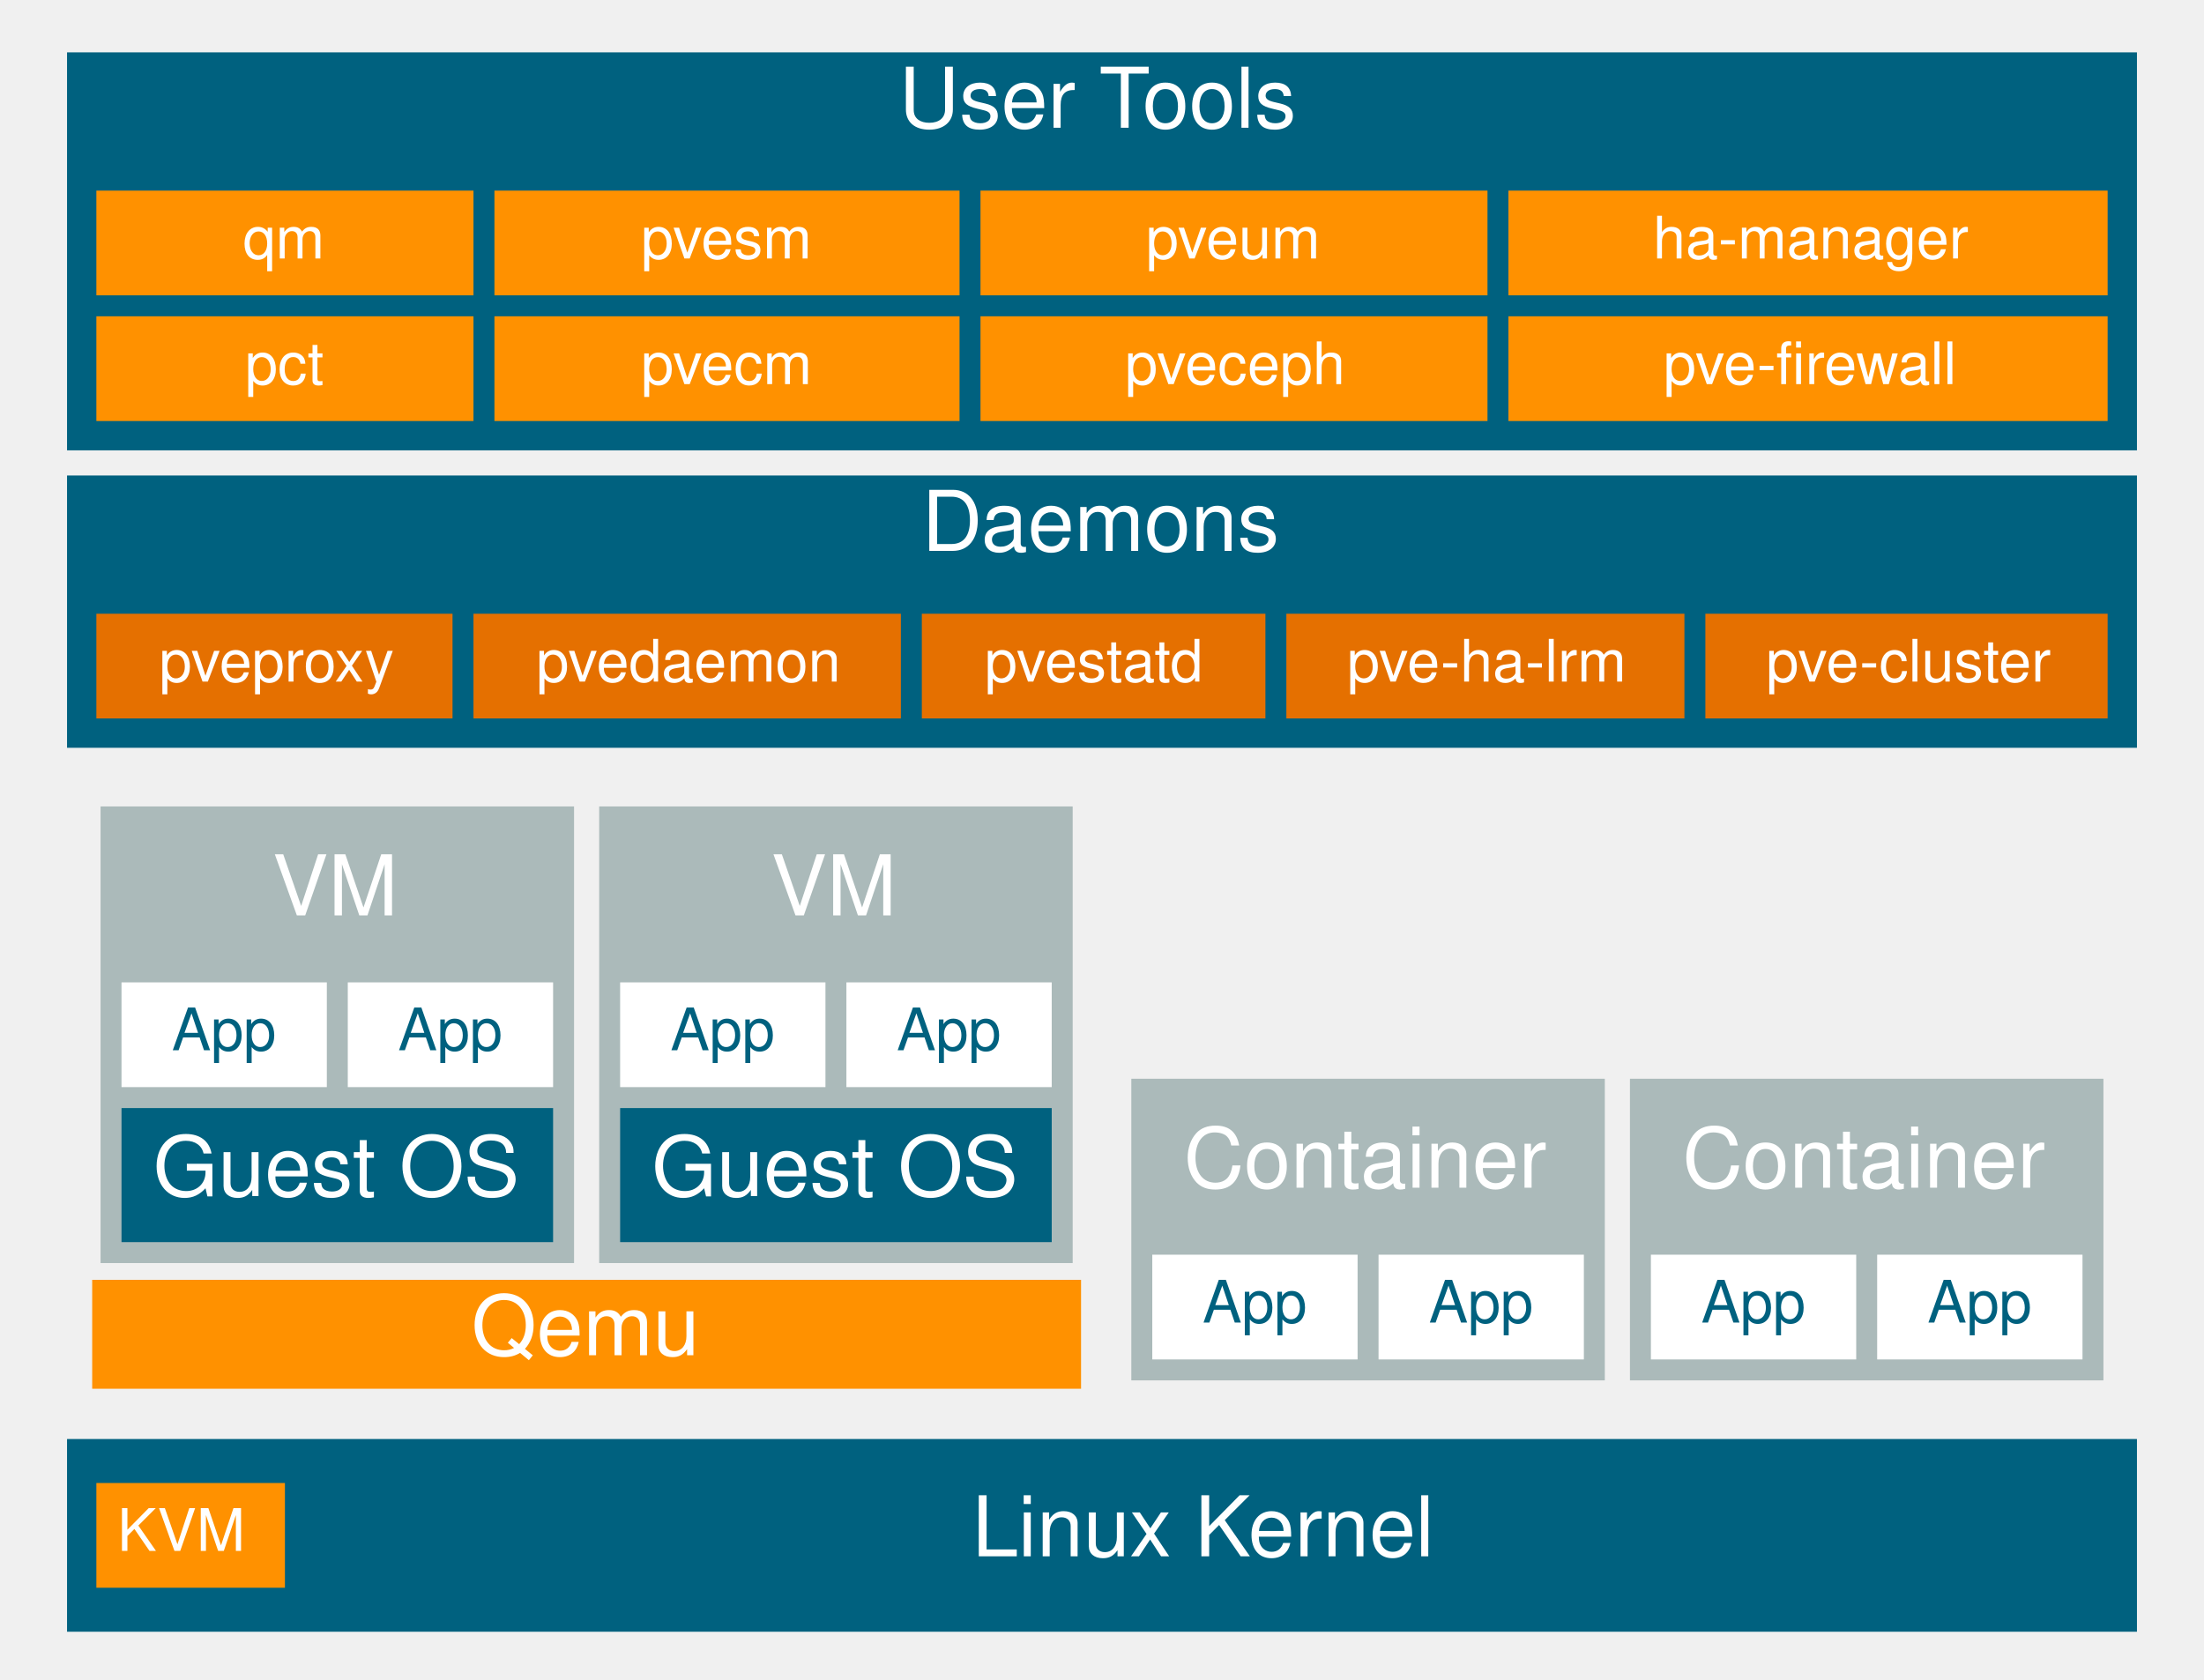
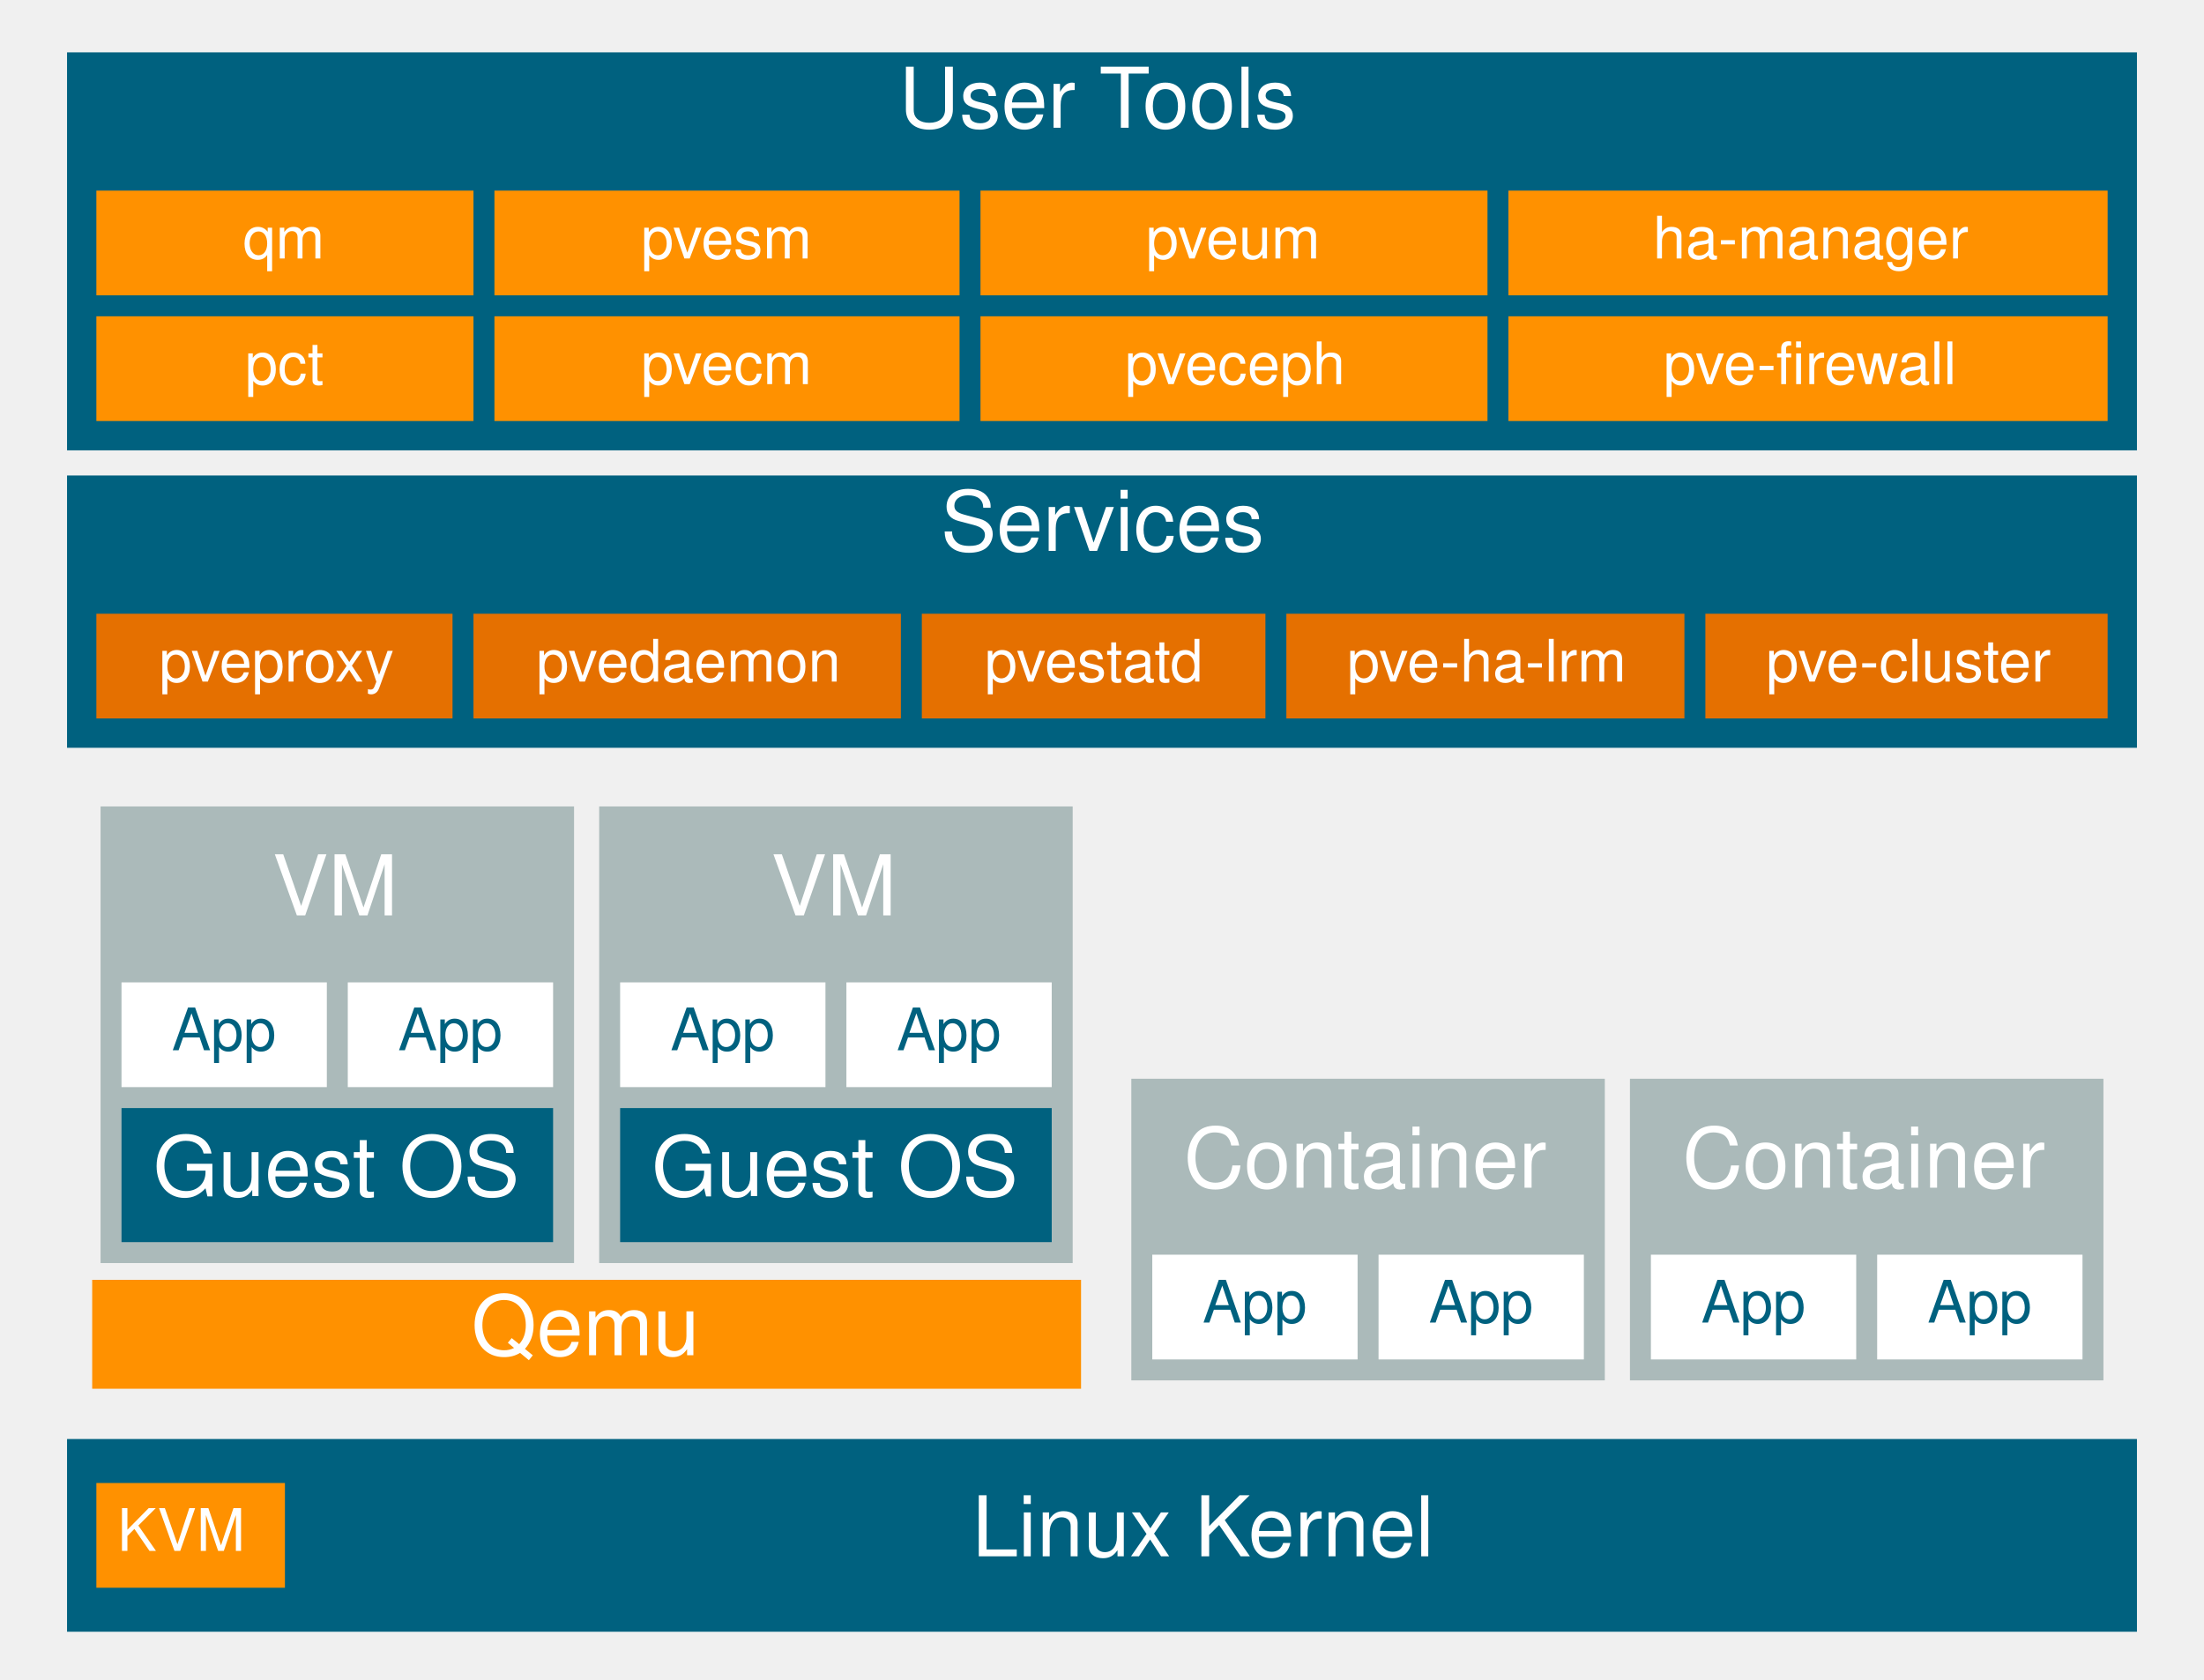
<svg xmlns="http://www.w3.org/2000/svg" width="526pt" height="401pt" viewBox="0.00 0.00 526.00 401.00">
  <g id="graph0" class="graph" transform="scale(1 1) rotate(0) translate(4 397)">
    <polygon fill="none" stroke="none" points="-4,4 -4,-397 522,-397 522,4 -4,4" />
    <g id="node1" class="node">
      <polygon fill="#00617f" stroke="none" points="12,-289.5 12,-384.5 506,-384.5 506,-289.5 12,-289.5" />
      <text text-anchor="start" x="210.5" y="-366.5" font-family="Helvetica,sans-Serif" font-size="20.00" fill="white">User Tools</text>
      <polygon fill="#00617f" stroke="none" points="14,-291.5 14,-356.5 504,-356.5 504,-291.5 14,-291.5" />
      <polygon fill="#ff9100" stroke="none" points="19,-326.5 19,-351.5 109,-351.5 109,-326.5 19,-326.5" />
      <text text-anchor="start" x="54" y="-335.3" font-family="Helvetica,sans-Serif" font-size="14.00" fill="white">qm</text>
      <polygon fill="#ff9100" stroke="none" points="114,-326.5 114,-351.5 225,-351.5 225,-326.5 114,-326.5" />
      <text text-anchor="start" x="149" y="-335.3" font-family="Helvetica,sans-Serif" font-size="14.00" fill="white">pvesm</text>
      <polygon fill="#ff9100" stroke="none" points="230,-326.5 230,-351.5 351,-351.5 351,-326.5 230,-326.5" />
      <text text-anchor="start" x="269.5" y="-335.3" font-family="Helvetica,sans-Serif" font-size="14.00" fill="white">pveum</text>
      <polygon fill="#ff9100" stroke="none" points="356,-326.5 356,-351.5 499,-351.5 499,-326.5 356,-326.5" />
      <text text-anchor="start" x="390.5" y="-335.3" font-family="Helvetica,sans-Serif" font-size="14.00" fill="white">ha-manager</text>
      <polygon fill="#ff9100" stroke="none" points="19,-296.5 19,-321.5 109,-321.5 109,-296.5 19,-296.5" />
      <text text-anchor="start" x="54.5" y="-305.3" font-family="Helvetica,sans-Serif" font-size="14.00" fill="white">pct</text>
      <polygon fill="#ff9100" stroke="none" points="114,-296.5 114,-321.5 225,-321.5 225,-296.5 114,-296.5" />
      <text text-anchor="start" x="149" y="-305.3" font-family="Helvetica,sans-Serif" font-size="14.00" fill="white">pvecm</text>
      <polygon fill="#ff9100" stroke="none" points="230,-296.5 230,-321.5 351,-321.5 351,-296.5 230,-296.5" />
      <text text-anchor="start" x="264.5" y="-305.3" font-family="Helvetica,sans-Serif" font-size="14.00" fill="white">pveceph</text>
      <polygon fill="#ff9100" stroke="none" points="356,-296.5 356,-321.5 499,-321.5 499,-296.5 356,-296.5" />
      <text text-anchor="start" x="393" y="-305.3" font-family="Helvetica,sans-Serif" font-size="14.00" fill="white">pve-firewall</text>
      <polygon fill="#00617f" stroke="none" points="12,-218.5 12,-283.5 506,-283.5 506,-218.5 12,-218.5" />
-       <text text-anchor="start" x="216" y="-265.5" font-family="Helvetica,sans-Serif" font-size="20.00" fill="white">Daemons</text>
+       <text text-anchor="start" x="220.5" y="-265.5" font-family="Helvetica,sans-Serif" font-size="20.00" fill="white">Services</text>
      <polygon fill="#00617f" stroke="none" points="14,-220.5 14,-255.5 504,-255.5 504,-220.5 14,-220.5" />
      <polygon fill="#e57000" stroke="none" points="19,-225.5 19,-250.5 104,-250.5 104,-225.5 19,-225.5" />
      <text text-anchor="start" x="34" y="-234.3" font-family="Helvetica,sans-Serif" font-size="14.00" fill="white">pveproxy</text>
      <polygon fill="#e57000" stroke="none" points="109,-225.5 109,-250.5 211,-250.5 211,-225.5 109,-225.5" />
      <text text-anchor="start" x="124" y="-234.3" font-family="Helvetica,sans-Serif" font-size="14.00" fill="white">pvedaemon</text>
      <polygon fill="#e57000" stroke="none" points="216,-225.5 216,-250.5 298,-250.5 298,-225.5 216,-225.5" />
      <text text-anchor="start" x="231" y="-234.3" font-family="Helvetica,sans-Serif" font-size="14.00" fill="white">pvestatd</text>
      <polygon fill="#e57000" stroke="none" points="303,-225.5 303,-250.5 398,-250.5 398,-225.5 303,-225.5" />
      <text text-anchor="start" x="317.5" y="-234.3" font-family="Helvetica,sans-Serif" font-size="14.00" fill="white">pve-ha-lrm</text>
      <polygon fill="#e57000" stroke="none" points="403,-225.5 403,-250.5 499,-250.5 499,-225.5 403,-225.5" />
      <text text-anchor="start" x="417.5" y="-234.3" font-family="Helvetica,sans-Serif" font-size="14.00" fill="white">pve-cluster</text>
      <polygon fill="#abbaba" stroke="none" points="20,-95.5 20,-204.5 133,-204.5 133,-95.5 20,-95.5" />
      <text text-anchor="start" x="61" y="-178.5" font-family="Helvetica,sans-Serif" font-size="20.00" fill="white">VM</text>
      <polygon fill="white" stroke="none" points="25,-137.5 25,-162.5 74,-162.5 74,-137.5 25,-137.5" />
      <text text-anchor="start" x="37" y="-146.3" font-family="Helvetica,sans-Serif" font-size="14.00" fill="#00617f">App</text>
      <polygon fill="white" stroke="none" points="79,-137.5 79,-162.5 128,-162.5 128,-137.5 79,-137.5" />
      <text text-anchor="start" x="91" y="-146.3" font-family="Helvetica,sans-Serif" font-size="14.00" fill="#00617f">App</text>
      <polygon fill="#00617f" stroke="none" points="25,-100.5 25,-132.5 128,-132.5 128,-100.5 25,-100.5" />
      <text text-anchor="start" x="32.5" y="-111.5" font-family="Helvetica,sans-Serif" font-size="20.00" fill="white">Guest OS</text>
      <polygon fill="#abbaba" stroke="none" points="139,-95.5 139,-204.5 252,-204.5 252,-95.5 139,-95.5" />
      <text text-anchor="start" x="180" y="-178.5" font-family="Helvetica,sans-Serif" font-size="20.00" fill="white">VM</text>
      <polygon fill="white" stroke="none" points="144,-137.5 144,-162.5 193,-162.5 193,-137.5 144,-137.5" />
      <text text-anchor="start" x="156" y="-146.3" font-family="Helvetica,sans-Serif" font-size="14.00" fill="#00617f">App</text>
      <polygon fill="white" stroke="none" points="198,-137.5 198,-162.5 247,-162.5 247,-137.5 198,-137.5" />
      <text text-anchor="start" x="210" y="-146.3" font-family="Helvetica,sans-Serif" font-size="14.00" fill="#00617f">App</text>
      <polygon fill="#00617f" stroke="none" points="144,-100.5 144,-132.5 247,-132.5 247,-100.5 144,-100.5" />
      <text text-anchor="start" x="151.5" y="-111.5" font-family="Helvetica,sans-Serif" font-size="20.00" fill="white">Guest OS</text>
      <polygon fill="#ff9100" stroke="none" points="18,-65.5 18,-91.5 254,-91.5 254,-65.5 18,-65.5" />
      <text text-anchor="start" x="108.5" y="-73.5" font-family="Helvetica,sans-Serif" font-size="20.00" fill="white">Qemu</text>
      <text text-anchor="start" x="320.5" y="-192.8" font-family="Times,serif" font-size="14.00"> </text>
      <text text-anchor="start" x="320.5" y="-170.8" font-family="Times,serif" font-size="14.00"> </text>
      <text text-anchor="start" x="320.5" y="-149.3" font-family="Times,serif" font-size="14.00"> </text>
      <polygon fill="#abbaba" stroke="none" points="266,-67.5 266,-139.5 379,-139.5 379,-67.5 266,-67.5" />
      <text text-anchor="start" x="278.5" y="-113.5" font-family="Helvetica,sans-Serif" font-size="20.00" fill="white">Container</text>
      <polygon fill="white" stroke="none" points="271,-72.5 271,-97.5 320,-97.5 320,-72.5 271,-72.5" />
      <text text-anchor="start" x="283" y="-81.3" font-family="Helvetica,sans-Serif" font-size="14.00" fill="#00617f">App</text>
      <polygon fill="white" stroke="none" points="325,-72.5 325,-97.5 374,-97.5 374,-72.5 325,-72.5" />
      <text text-anchor="start" x="337" y="-81.3" font-family="Helvetica,sans-Serif" font-size="14.00" fill="#00617f">App</text>
      <polygon fill="#abbaba" stroke="none" points="385,-67.5 385,-139.5 498,-139.5 498,-67.5 385,-67.5" />
      <text text-anchor="start" x="397.5" y="-113.5" font-family="Helvetica,sans-Serif" font-size="20.00" fill="white">Container</text>
      <polygon fill="white" stroke="none" points="390,-72.5 390,-97.5 439,-97.5 439,-72.5 390,-72.5" />
      <text text-anchor="start" x="402" y="-81.3" font-family="Helvetica,sans-Serif" font-size="14.00" fill="#00617f">App</text>
      <polygon fill="white" stroke="none" points="444,-72.5 444,-97.5 493,-97.5 493,-72.5 444,-72.5" />
      <text text-anchor="start" x="456" y="-81.3" font-family="Helvetica,sans-Serif" font-size="14.00" fill="#00617f">App</text>
      <polygon fill="#00617f" stroke="none" points="12,-7.5 12,-53.5 506,-53.5 506,-7.5 12,-7.5" />
      <polygon fill="#00617f" stroke="none" points="14,-9.5 14,-51.5 504,-51.5 504,-9.5 14,-9.5" />
      <polygon fill="#ff9100" stroke="none" points="19,-18 19,-43 64,-43 64,-18 19,-18" />
      <text text-anchor="start" x="24" y="-26.8" font-family="Helvetica,sans-Serif" font-size="14.00" fill="white">KVM</text>
      <text text-anchor="start" x="228" y="-25.5" font-family="Helvetica,sans-Serif" font-size="20.00" fill="white">Linux Kernel</text>
    </g>
  </g>
</svg>
